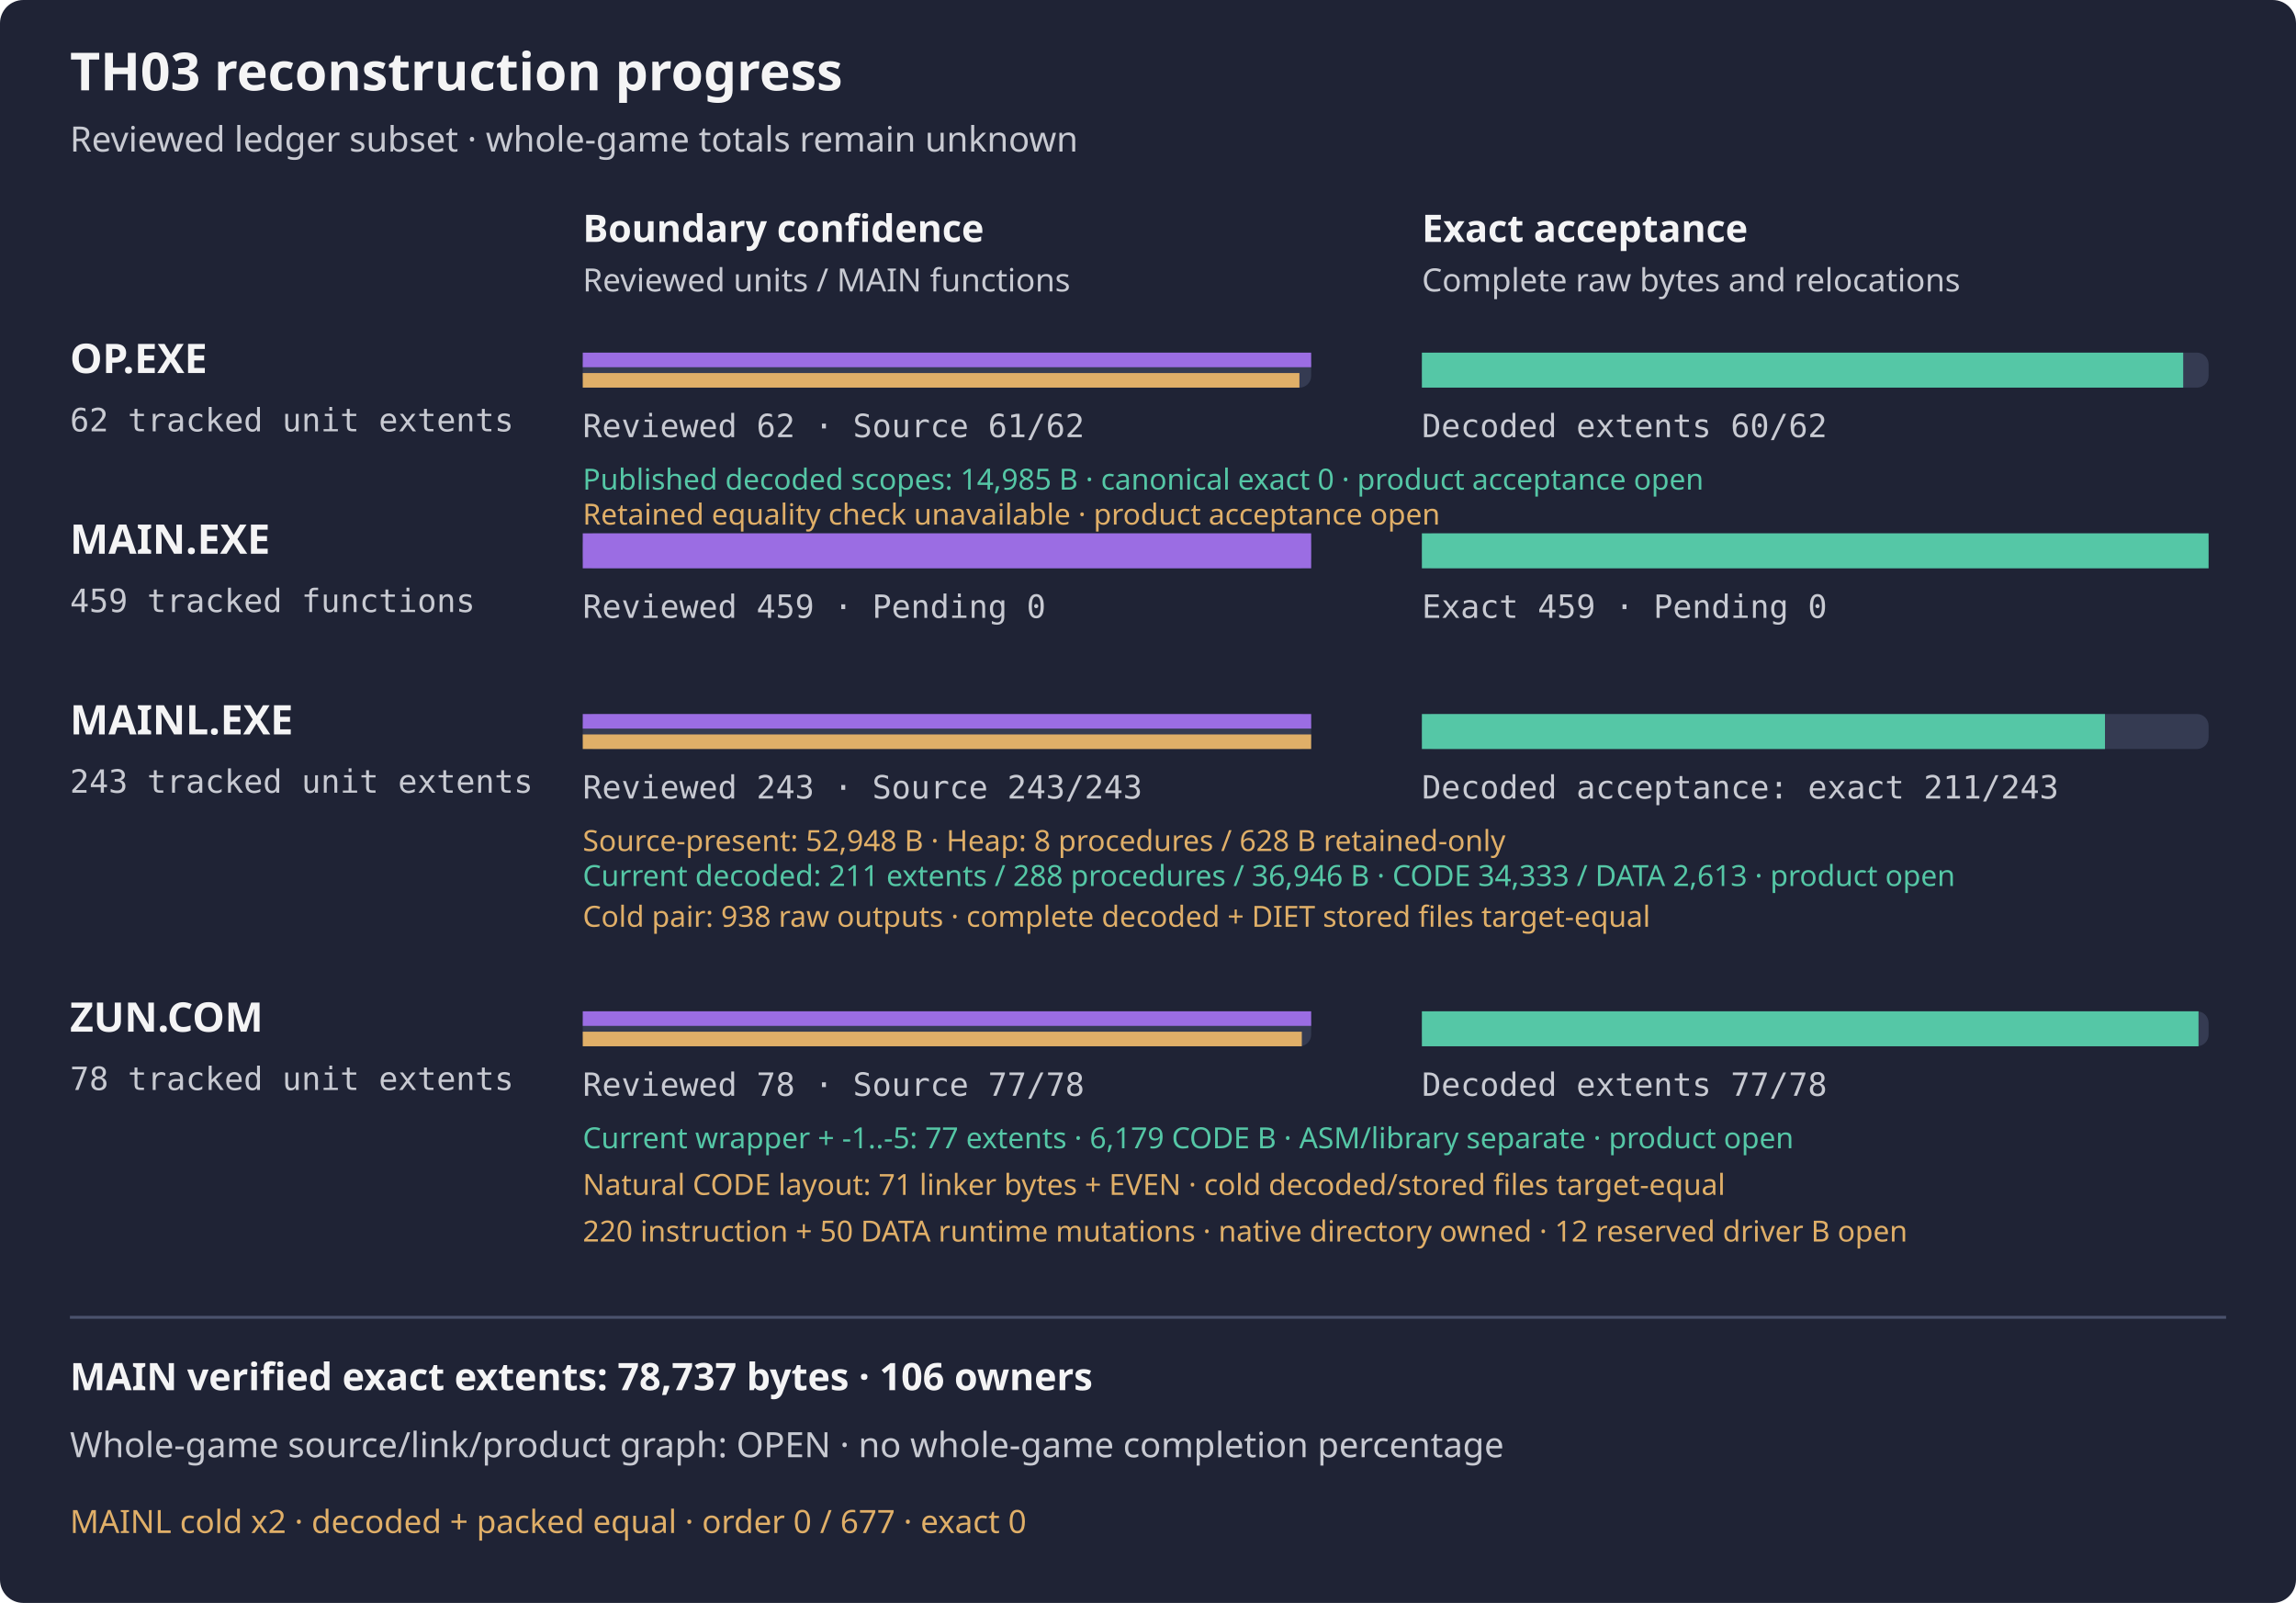
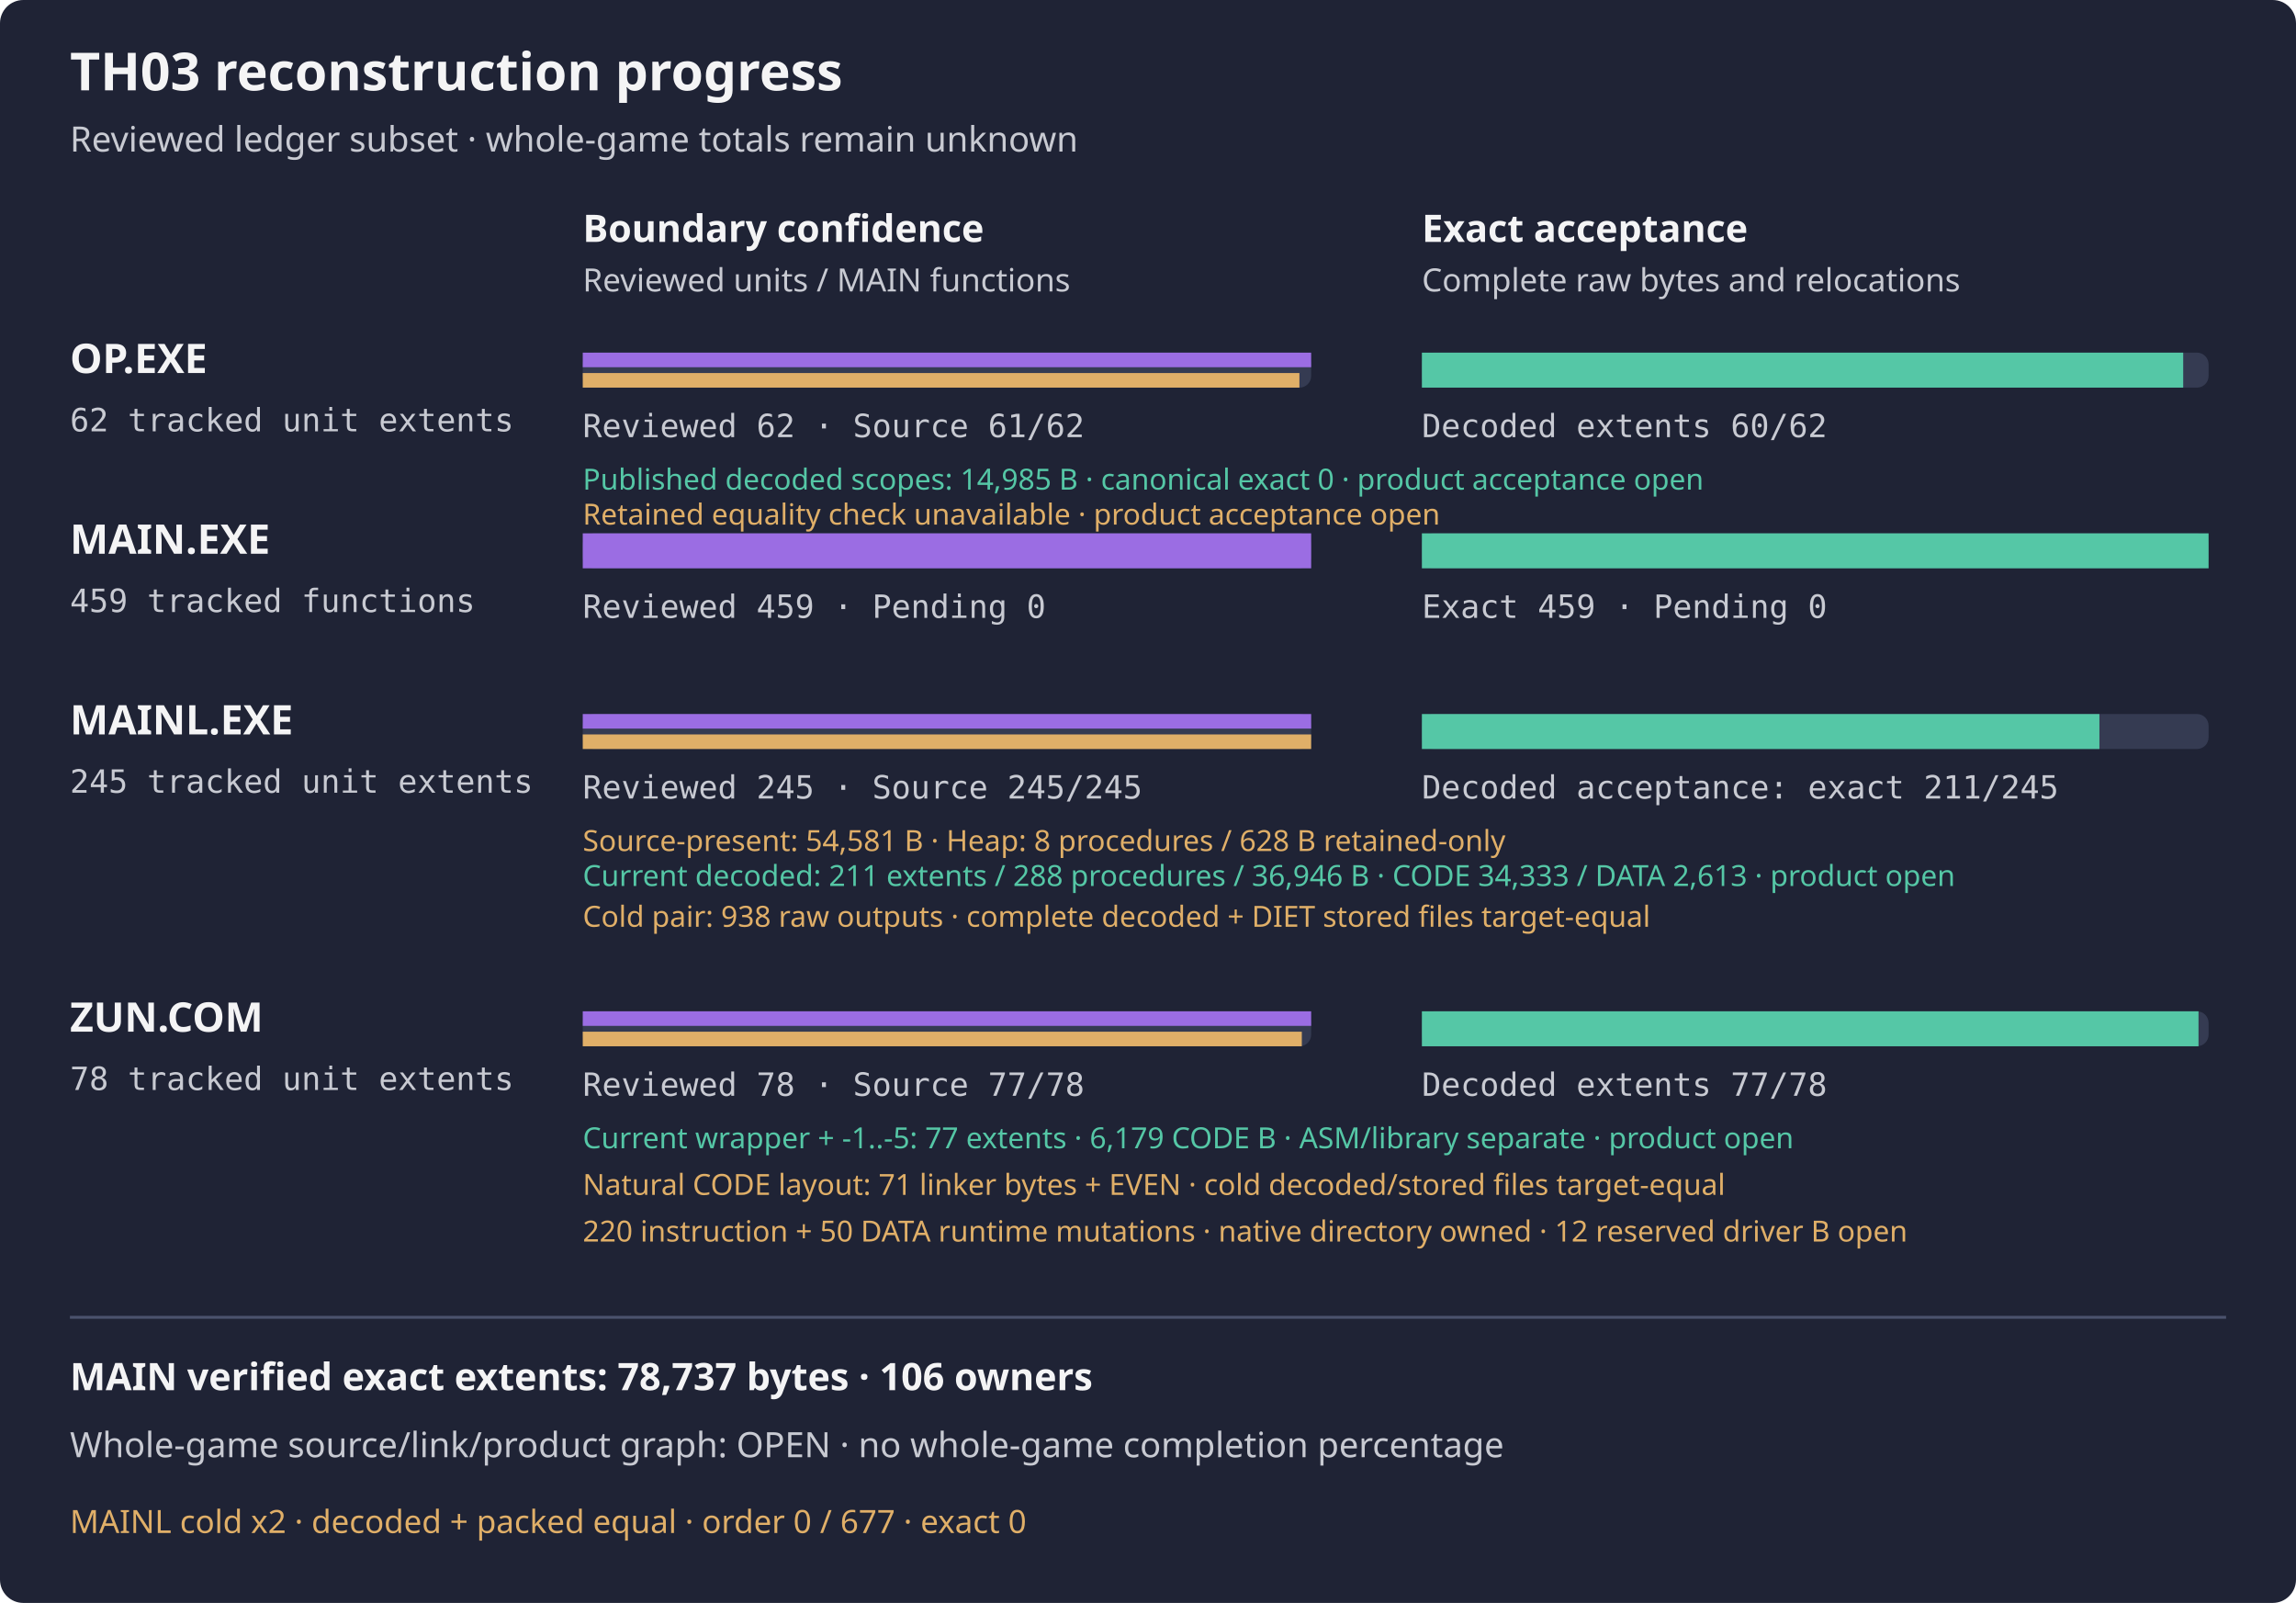
<svg xmlns="http://www.w3.org/2000/svg" width="788" height="550" viewBox="0 0 788 550" role="img" aria-label="TH03 reviewed subset reconstruction progress">
  <rect width="788" height="550" rx="8" fill="#1f2335" />
  <text x="24" y="31" fill="#f4f4f5" font-family="sans-serif" font-size="18" font-weight="600">TH03 reconstruction progress</text>
  <text x="24" y="52" fill="#c8cad2" font-family="sans-serif" font-size="12">Reviewed ledger subset · whole-game totals remain unknown</text>
  <text x="200" y="83" fill="#f4f4f5" font-family="sans-serif" font-size="13" font-weight="600">Boundary confidence</text>
  <text x="488" y="83" fill="#f4f4f5" font-family="sans-serif" font-size="13" font-weight="600">Exact acceptance</text>
  <text x="200" y="100" fill="#c8cad2" font-family="sans-serif" font-size="11">Reviewed units / MAIN functions</text>
  <text x="488" y="100" fill="#c8cad2" font-family="sans-serif" font-size="11">Complete raw bytes and relocations</text>
  <g aria-label="OP.EXE bars count tracked unit extents, not functions; source-present is not exact">
    <text x="24" y="128" fill="#f4f4f5" font-family="sans-serif" font-size="14" font-weight="600">OP.EXE</text>
    <text x="24" y="148" fill="#c8cad2" font-family="monospace" font-size="11">62 tracked unit extents</text>
    <rect x="200" y="121" width="250" height="12" rx="4" fill="#353b52" />
    <rect x="488" y="121" width="270" height="12" rx="4" fill="#353b52" />
    <rect x="200" y="121" width="250.00" height="5" fill="#9b6de3" />
    <rect x="200" y="128" width="245.97" height="5" fill="#e0af68" />
    <rect x="488" y="121" width="261.29" height="12" fill="#55c7a6" />
    <text x="200" y="150" fill="#c8cad2" font-family="monospace" font-size="11">Reviewed 62 · Source 61/62</text>
    <text x="488" y="150" fill="#c8cad2" font-family="monospace" font-size="11">Decoded extents 60/62</text>
  </g>
  <text x="200" y="168" fill="#55c7a6" font-family="sans-serif" font-size="10">Published decoded scopes: 14,985 B · canonical exact 0 · product acceptance open</text>
  <text x="200" y="180" fill="#e0af68" font-family="sans-serif" font-size="10">Retained equality check unavailable · product acceptance open</text>
  <text x="24" y="190" fill="#f4f4f5" font-family="sans-serif" font-size="14" font-weight="600">MAIN.EXE</text>
  <text x="24" y="210" fill="#c8cad2" font-family="monospace" font-size="11">459 tracked functions</text>
  <rect x="200" y="183" width="250" height="12" rx="4" fill="#353b52" />
  <rect x="488" y="183" width="270" height="12" rx="4" fill="#353b52" />
  <rect x="200" y="183" width="250.00" height="12" fill="#9b6de3" />
  <rect x="488" y="183" width="270.00" height="12" fill="#55c7a6" />
  <text x="200" y="212" fill="#c8cad2" font-family="monospace" font-size="11">Reviewed 459 · Pending 0</text>
  <text x="488" y="212" fill="#c8cad2" font-family="monospace" font-size="11">Exact 459 · Pending 0</text>
  <g aria-label="MAINL bars count tracked unit extents, not functions; source-present is not exact">
    <text x="24" y="252" fill="#f4f4f5" font-family="sans-serif" font-size="14" font-weight="600">MAINL.EXE</text>
-     <text x="24" y="272" fill="#c8cad2" font-family="monospace" font-size="11">243 tracked unit extents</text>
+     <text x="24" y="272" fill="#c8cad2" font-family="monospace" font-size="11">245 tracked unit extents</text>
    <rect x="200" y="245" width="250" height="12" rx="4" fill="#353b52" />
    <rect x="488" y="245" width="270" height="12" rx="4" fill="#353b52" />
    <rect x="200" y="245" width="250.00" height="5" fill="#9b6de3" />
    <rect x="200" y="252" width="250.00" height="5" fill="#e0af68" />
-     <rect x="488" y="245" width="234.44" height="12" fill="#55c7a6" />
-     <text x="200" y="274" fill="#c8cad2" font-family="monospace" font-size="11">Reviewed 243 · Source 243/243</text>
-     <text x="488" y="274" fill="#c8cad2" font-family="monospace" font-size="11">Decoded acceptance: exact 211/243</text>
-     <text x="200" y="292" fill="#e0af68" font-family="sans-serif" font-size="10">Source-present: 52,948 B · Heap: 8 procedures / 628 B retained-only</text>
+     <rect x="488" y="245" width="232.53" height="12" fill="#55c7a6" />
+     <text x="200" y="274" fill="#c8cad2" font-family="monospace" font-size="11">Reviewed 245 · Source 245/245</text>
+     <text x="488" y="274" fill="#c8cad2" font-family="monospace" font-size="11">Decoded acceptance: exact 211/245</text>
+     <text x="200" y="292" fill="#e0af68" font-family="sans-serif" font-size="10">Source-present: 54,581 B · Heap: 8 procedures / 628 B retained-only</text>
  </g>
  <text x="200" y="304" fill="#55c7a6" font-family="sans-serif" font-size="10">Current decoded: 211 extents / 288 procedures / 36,946 B · CODE 34,333 / DATA 2,613 · product open</text>
  <text x="200" y="318" fill="#e0af68" font-family="sans-serif" font-size="10">Cold pair: 938 raw outputs · complete decoded + DIET stored files target-equal</text>
  <g aria-label="ZUN.COM bars count tracked unit extents, not functions; source-present is not exact">
    <text x="24" y="354" fill="#f4f4f5" font-family="sans-serif" font-size="14" font-weight="600">ZUN.COM</text>
    <text x="24" y="374" fill="#c8cad2" font-family="monospace" font-size="11">78 tracked unit extents</text>
    <rect x="200" y="347" width="250" height="12" rx="4" fill="#353b52" />
    <rect x="488" y="347" width="270" height="12" rx="4" fill="#353b52" />
    <rect x="200" y="347" width="250.00" height="5" fill="#9b6de3" />
    <rect x="200" y="354" width="246.79" height="5" fill="#e0af68" />
    <rect x="488" y="347" width="266.54" height="12" fill="#55c7a6" />
    <text x="200" y="376" fill="#c8cad2" font-family="monospace" font-size="11">Reviewed 78 · Source 77/78</text>
    <text x="488" y="376" fill="#c8cad2" font-family="monospace" font-size="11">Decoded extents 77/78</text>
  </g>
  <text x="200" y="394" fill="#55c7a6" font-family="sans-serif" font-size="10">Current wrapper + -1..-5: 77 extents · 6,179 CODE B · ASM/library separate · product open</text>
  <text x="200" y="410" fill="#e0af68" font-family="sans-serif" font-size="10">Natural CODE layout: 71 linker bytes + EVEN · cold decoded/stored files target-equal</text>
  <text x="200" y="426" fill="#e0af68" font-family="sans-serif" font-size="10">220 instruction + 50 DATA runtime mutations · native directory owned · 12 reserved driver B open</text>
  <path d="M24 452 H764" stroke="#4b526d" />
  <text x="24" y="477" fill="#f4f4f5" font-family="sans-serif" font-size="13" font-weight="600">MAIN verified exact extents: 78,737 bytes · 106 owners</text>
  <text x="24" y="500" fill="#c8cad2" font-family="sans-serif" font-size="12">Whole-game source/link/product graph: OPEN · no whole-game completion percentage</text>
  <text x="24" y="526" fill="#e0af68" font-family="sans-serif" font-size="11">MAINL cold x2 · decoded + packed equal · order 0 / 677 · exact 0</text>
</svg>
